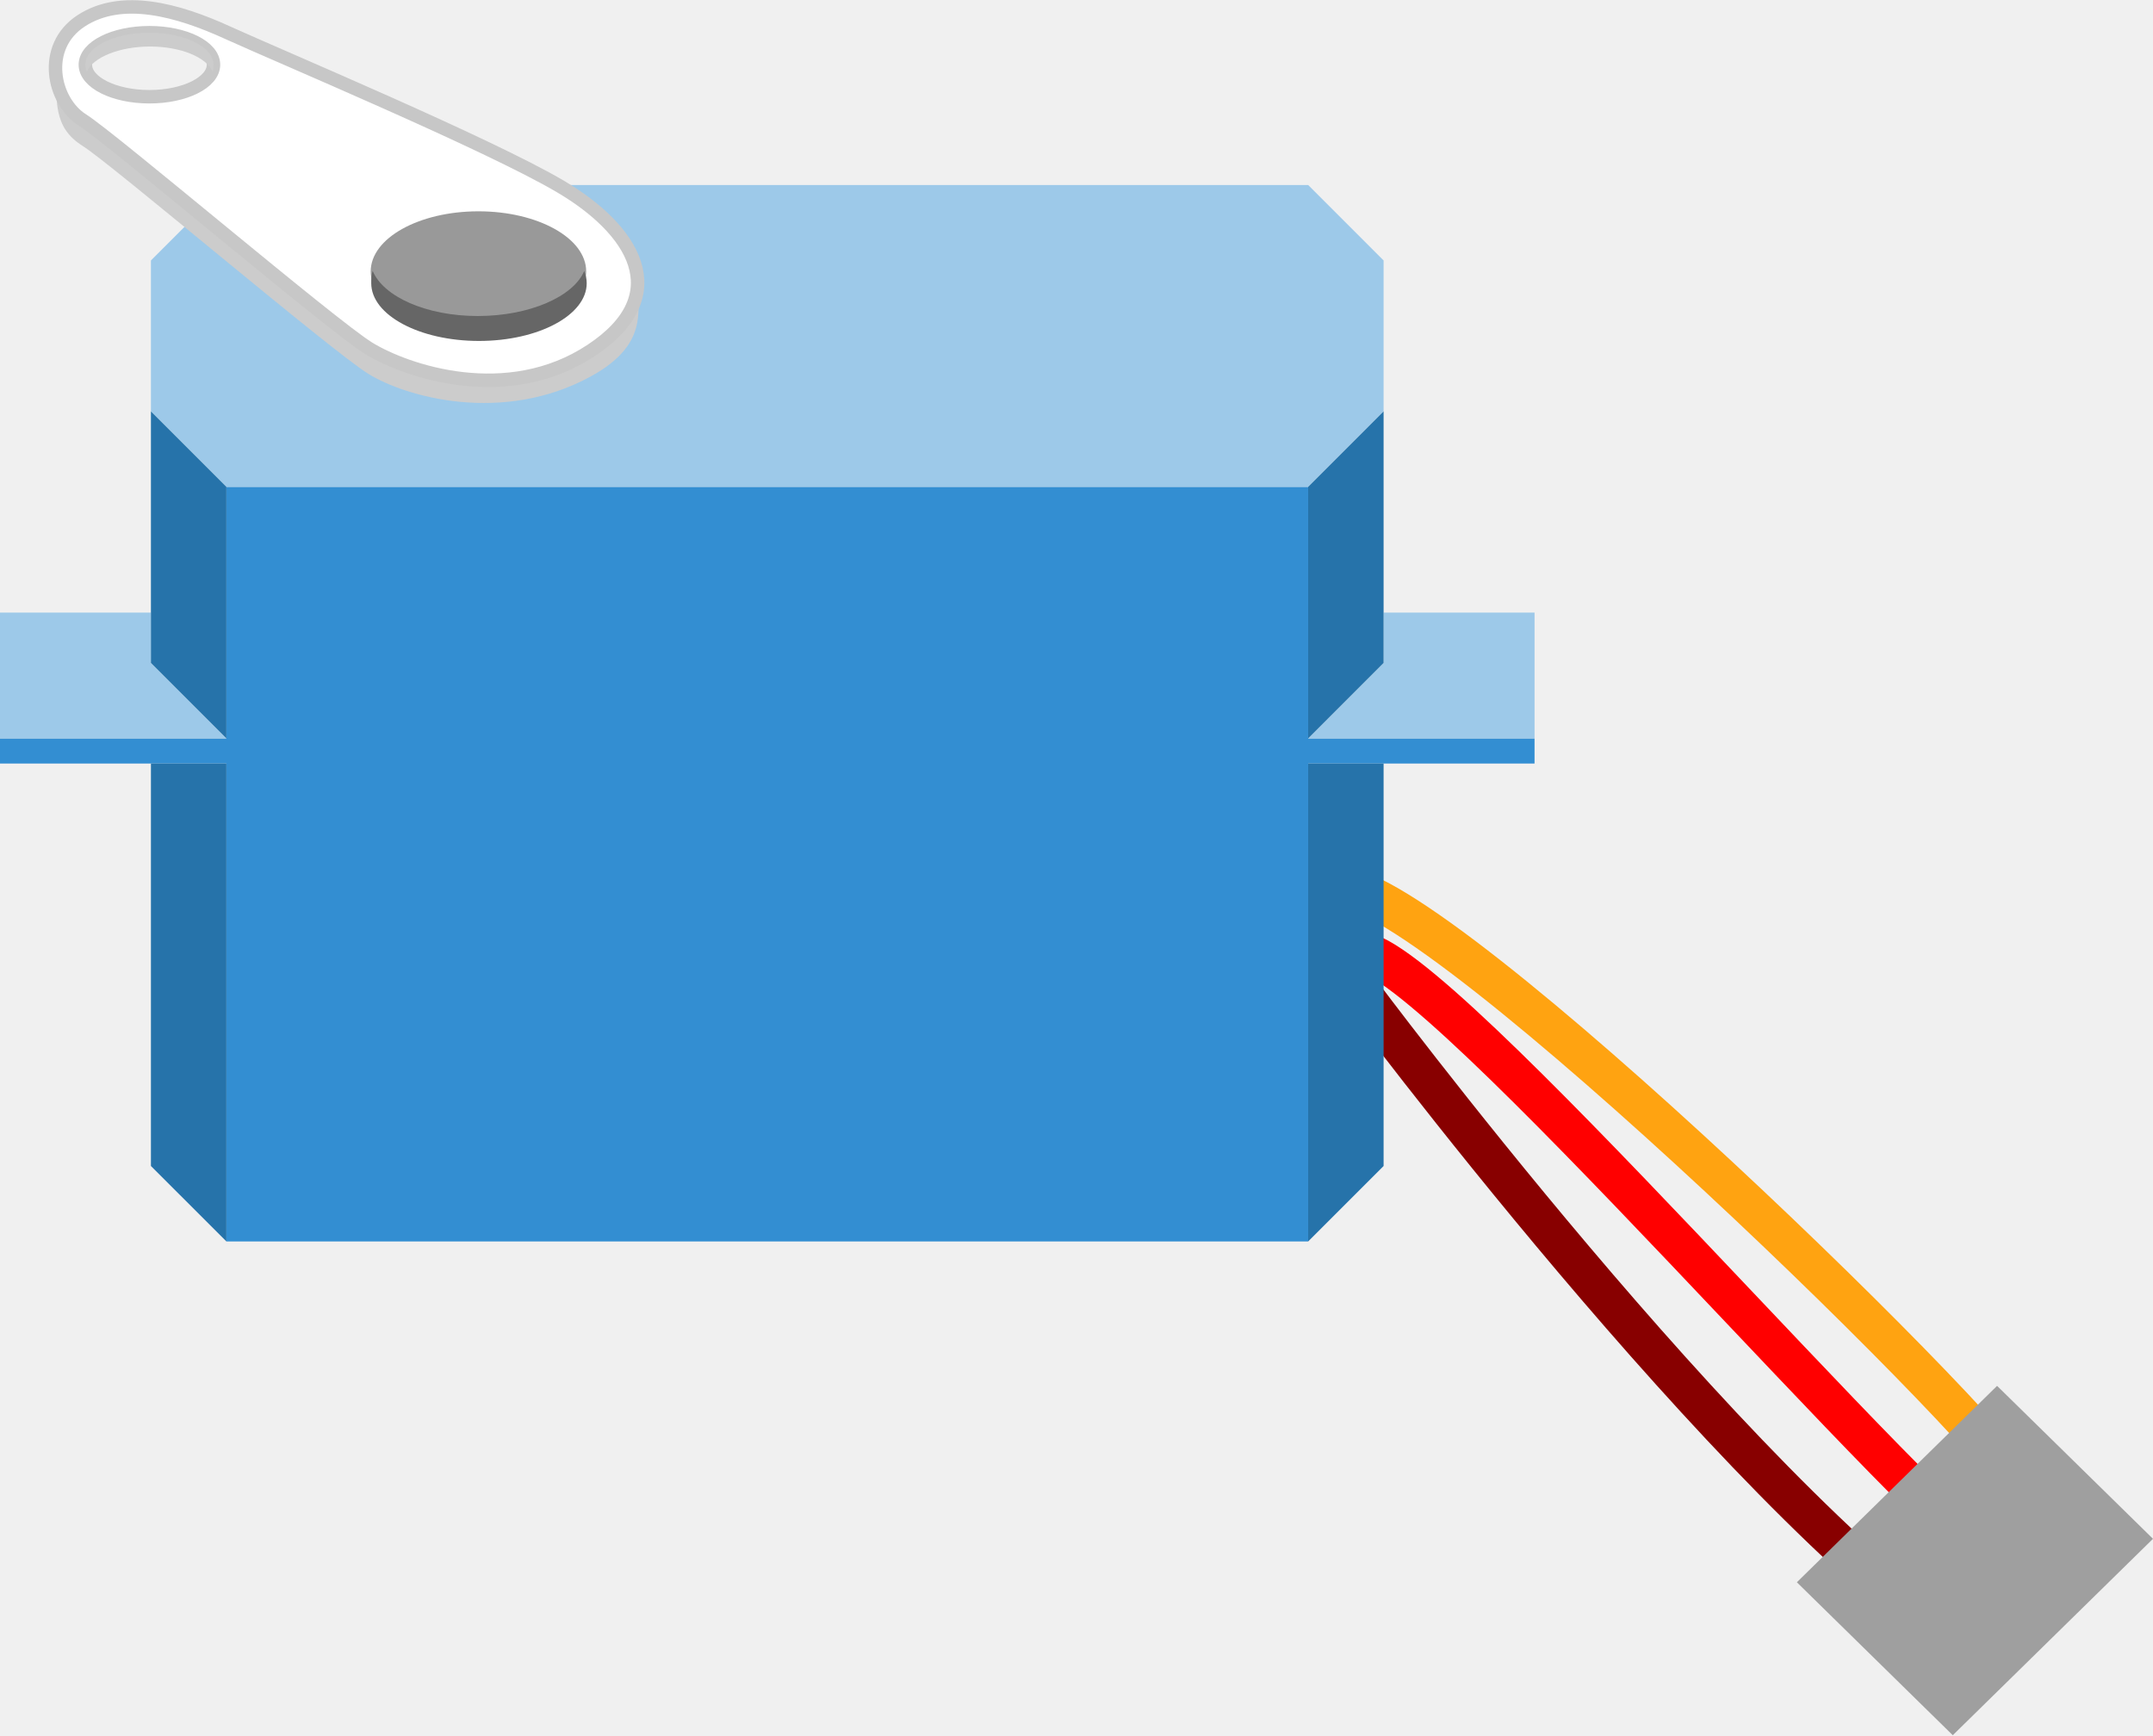
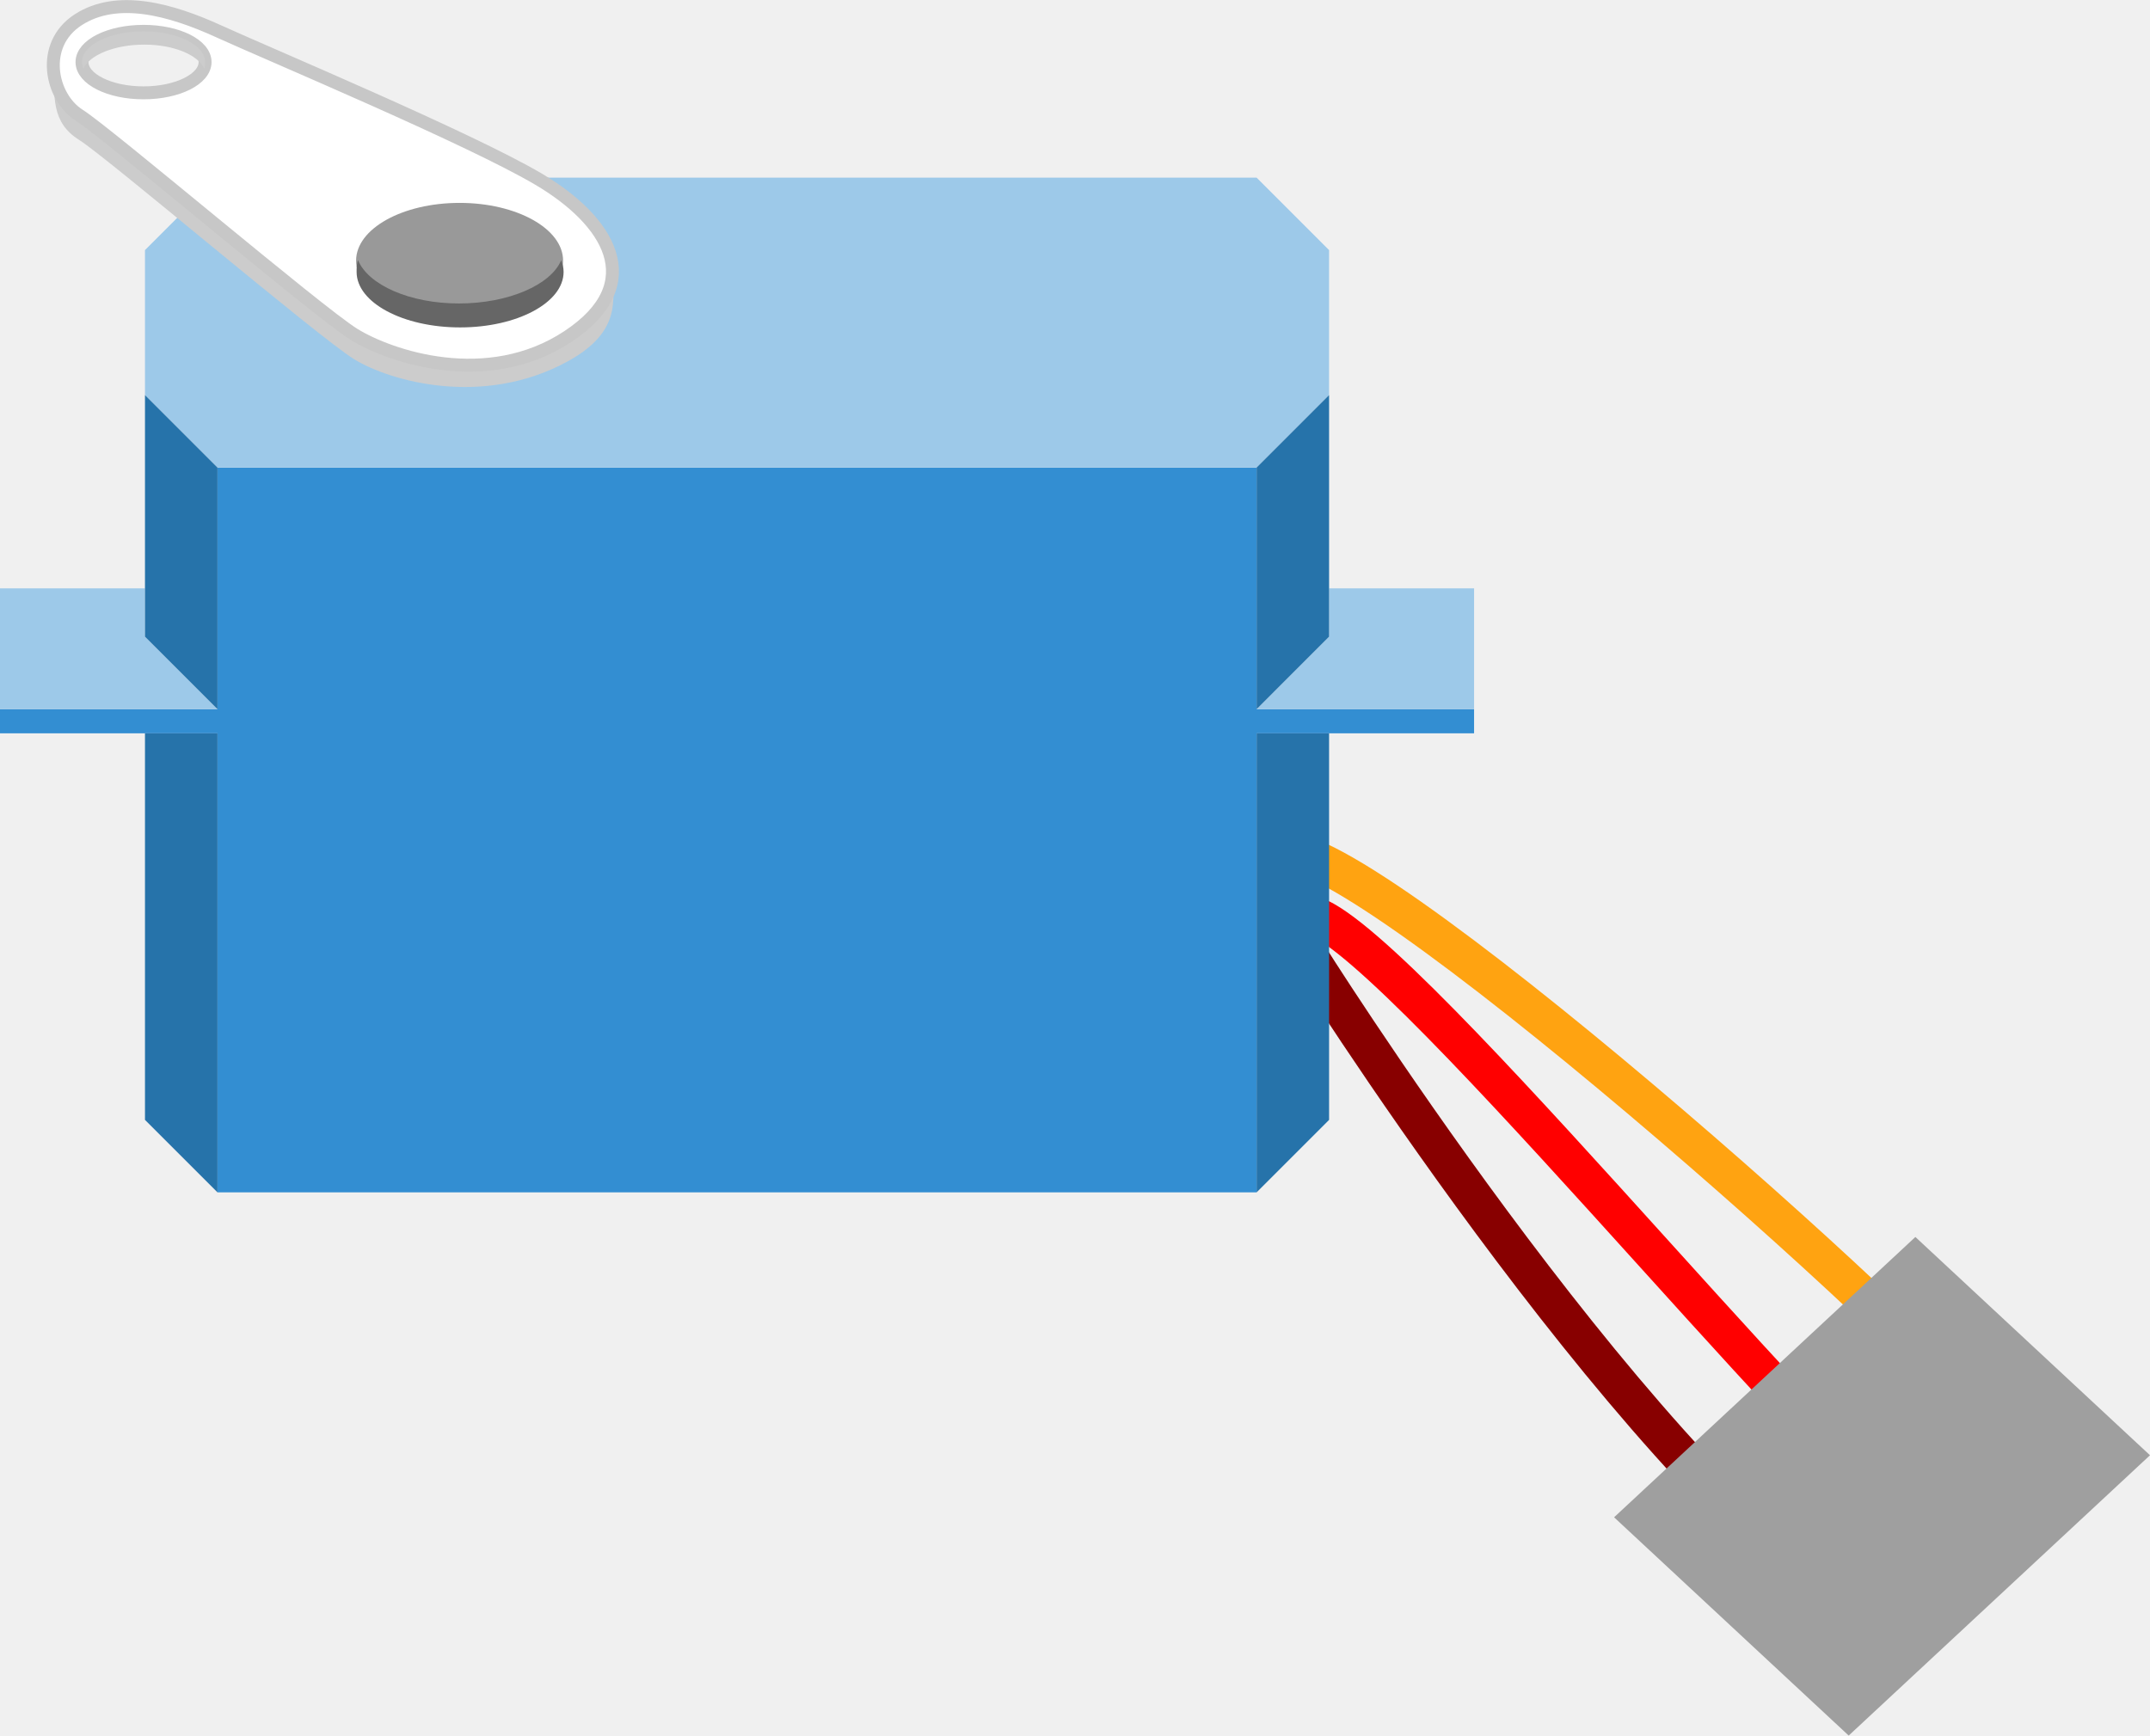
- <svg xmlns="http://www.w3.org/2000/svg" version="1.1" x="0" y="0" width="1.599in" height="1.289in" viewBox="0 0 159.911 128.88" id="svg2">
+ <svg xmlns="http://www.w3.org/2000/svg" version="1.1" x="0" y="0" width="1.662in" height="1.342in" viewBox="0 0 166.238 134.213" id="svg2">
  <defs id="defs38" />
-   <rect style="fill:none" height="1" width="1" y="73.519" x="100.897" id="connector0pin" />
-   <rect style="fill:none" height="1" width="1" y="70.696" x="101.006" id="connector1pin" />
-   <rect style="fill:none" height="1" width="1" y="67.913" x="100.897" id="connector2pin" />
-   <path style="fill:none;stroke:#880000;stroke-width:3;stroke-opacity:1" d="m 100.897,73.519 c 0,0 27.504,36.988 45.483,49.277" id="path7" />
-   <path style="fill:none;stroke:#ff0000;stroke-width:3" d="m 101.006,70.696 c 5.604,0 42.619,43.595 48.019,45.866" id="path9" />
-   <path style="fill:none;stroke:#ffa311;stroke-width:3;stroke-opacity:1" d="m 99.454,65.852 c 7.475,0 50.576,42.216 51.076,45.328" id="path11" />
-   <polygon style="fill:#338ed2;fill-opacity:1" points="114.532,9.302 114.532,11.169 97.717,11.169 97.717,46.669 17.372,46.669 17.372,11.169 0.556,11.169 0.556,9.302 17.372,9.302 17.372,-9.384 97.717,-9.384 97.717,9.302 " id="polygon13" transform="translate(-0.5560042,45.53268)" />
-   <polygon points="17.372,11.169 17.372,46.669 11.766,41.065 11.766,11.169 " id="polygon15" transform="translate(-0.5560042,45.53268)" style="fill:#2673aa;fill-opacity:1" />
-   <polygon style="fill:#9dc9e9;fill-opacity:1" points="17.372,9.302 0.556,9.302 0.556,-0.042 11.766,-0.042 11.766,3.695 " id="polygon17" transform="translate(-0.5560042,45.53268)" />
-   <polygon style="fill:#9dc9e9;fill-opacity:1" points="103.321,-26.2 103.321,-14.989 97.717,-9.384 17.372,-9.384 11.766,-14.989 11.766,-26.2 17.372,-31.805 97.717,-31.805 " id="polygon19" transform="translate(-0.5560042,45.53268)" />
-   <polygon style="fill:#2673aa;fill-opacity:1" points="97.717,11.169 97.717,46.669 103.321,41.065 103.321,11.169 " id="polygon21" transform="translate(-0.5560042,45.53268)" />
-   <polygon style="fill:#9dc9e9;fill-opacity:1" points="97.717,9.302 114.533,9.302 114.533,-0.042 103.321,-0.042 103.321,3.695 " id="polygon23" transform="translate(-0.5560042,45.53268)" />
-   <polygon points="17.372,-9.384 17.372,9.302 11.766,3.695 11.766,-14.989 " id="polygon25" transform="translate(-0.5560042,45.53268)" style="fill:#2673aa;fill-opacity:1" />
-   <polygon style="fill:#2673aa;fill-opacity:1" points="97.717,-9.384 97.717,9.302 103.321,3.695 103.321,-14.989 " id="polygon27" transform="translate(-0.5560042,45.53268)" />
-   <path style="fill:#cccccc" d="m 43.915,27.927 c -6.562,3.61 -13.786,1.541 -16.543,-0.162 -2.758,-1.703 -19.059,-15.57 -21.247,-16.949 -2.19,-1.379 -1.947,-3.32 -1.947,-6.131 0,-3.577 1.784,2.676 5.516,4.379 3.729,1.703 37.683,5.893 37.683,12.11 -0.002,1.892 0.755,4.433 -3.462,6.753 z" id="path29" />
-   <path style="fill:#ffffff;stroke:#c7c7c7;stroke-opacity:1" d="m 43.915,26.013 c -6.244,4.136 -13.786,1.541 -16.543,-0.163 -2.758,-1.703 -19.059,-15.57 -21.247,-16.949 -2.19,-1.378 -3.082,-5.433 -0.081,-7.379 3,-1.946 7.136,-0.812 10.866,0.892 3.73,1.703 19.383,8.271 24.734,11.435 5.353,3.162 8.517,8.028 2.271,12.164 z m -32.817,-18.842 c 2.628,0 4.759,-1.065 4.759,-2.379 0,-1.314 -2.131,-2.378 -4.759,-2.378 -2.628,0 -4.758,1.064 -4.758,2.378 0,1.314 2.13,2.379 4.758,2.379 z" id="path31" />
-   <g id="g33" transform="translate(-0.5560042,45.53268)">
-     <path style="fill:#cccccc" d="m 16.35,-40.229 c -0.472,-1.065 -2.369,-1.862 -4.643,-1.862 -2.272,0 -4.231,0.796 -4.703,1.861 l 0.004,10e-4 c -0.072,-0.165 -0.112,-0.335 -0.112,-0.511 0,-1.314 2.13,-2.378 4.758,-2.378 2.628,0 4.759,1.064 4.759,2.378 0,0.176 0,0.356 -0.072,0.521 l 0.009,-0.01 z" id="path35" />
+   <g id="g4301">
+     <rect id="connector0pin" x="100.897" y="73.519" width="1" height="1" style="fill:none" />
+     <rect id="connector1pin" x="101.006" y="70.696" width="1" height="1" style="fill:none" />
+     <rect id="connector2pin" x="100.897" y="67.913" width="1" height="1" style="fill:none" />
+     <path id="path7" d="m 100.897,73.519 c 0,0 24.395,38.931 42.374,51.22" style="fill:none;stroke:#880000;stroke-width:3;stroke-opacity:1" />
+     <path id="path9" d="m 101.006,70.696 c 5.604,0 40.676,43.595 46.076,45.866" style="fill:none;stroke:#ff0000;stroke-width:3" />
+     <path id="path11" d="m 99.455,65.852 c 7.475,0 53.684,41.439 54.184,44.551" style="fill:none;stroke:#ffa311;stroke-width:3;stroke-opacity:1" />
+     <polygon transform="translate(-0.5560021,45.53268)" id="polygon13" points="17.372,9.302 17.372,-9.384 97.717,-9.384 97.717,9.302 114.532,9.302 114.532,11.169 97.717,11.169 97.717,46.669 17.372,46.669 17.372,11.169 0.556,11.169 0.556,9.302 " style="fill:#338ed2;fill-opacity:1" />
+     <polygon style="fill:#2673aa;fill-opacity:1" transform="translate(-0.5560021,45.53268)" id="polygon15" points="17.372,11.169 17.372,46.669 11.766,41.065 11.766,11.169 " />
+     <polygon transform="translate(-0.5560021,45.53268)" id="polygon17" points="11.766,-0.042 11.766,3.695 17.372,9.302 0.556,9.302 0.556,-0.042 " style="fill:#9dc9e9;fill-opacity:1" />
+     <polygon transform="translate(-0.5560021,45.53268)" id="polygon19" points="103.321,-26.2 103.321,-14.989 97.717,-9.384 17.372,-9.384 11.766,-14.989 11.766,-26.2 17.372,-31.805 97.717,-31.805 " style="fill:#9dc9e9;fill-opacity:1" />
+     <polygon transform="translate(-0.5560021,45.53268)" id="polygon21" points="97.717,11.169 97.717,46.669 103.321,41.065 103.321,11.169 " style="fill:#2673aa;fill-opacity:1" />
+     <polygon transform="translate(-0.5560021,45.53268)" id="polygon23" points="103.321,-0.042 103.321,3.695 97.717,9.302 114.533,9.302 114.533,-0.042 " style="fill:#9dc9e9;fill-opacity:1" />
+     <polygon style="fill:#2673aa;fill-opacity:1" transform="translate(-0.5560021,45.53268)" id="polygon25" points="17.372,-9.384 17.372,9.302 11.766,3.695 11.766,-14.989 " />
+     <polygon transform="translate(-0.5560021,45.53268)" id="polygon27" points="97.717,-9.384 97.717,9.302 103.321,3.695 103.321,-14.989 " style="fill:#2673aa;fill-opacity:1" />
+     <path id="path29" d="m 43.915,27.927 c -6.562,3.61 -13.786,1.541 -16.543,-0.162 -2.758,-1.703 -19.059,-15.57 -21.247,-16.949 -2.19,-1.379 -1.947,-3.32 -1.947,-6.131 0,-3.577 1.784,2.676 5.516,4.379 3.729,1.703 37.683,5.893 37.683,12.11 -0.002,1.892 0.755,4.433 -3.462,6.753 z" style="fill:#cccccc" />
+     <path id="path31" d="m 43.915,26.013 c -6.244,4.136 -13.786,1.541 -16.543,-0.163 -2.758,-1.703 -19.059,-15.57 -21.247,-16.949 -2.19,-1.378 -3.082,-5.433 -0.081,-7.379 3,-1.946 7.136,-0.812 10.866,0.892 3.73,1.703 19.383,8.271 24.734,11.435 5.353,3.162 8.517,8.028 2.271,12.164 z m -32.817,-18.842 c 2.628,0 4.759,-1.065 4.759,-2.379 0,-1.314 -2.131,-2.378 -4.759,-2.378 -2.628,0 -4.758,1.064 -4.758,2.378 0,1.314 2.13,2.379 4.758,2.379 z" style="fill:#ffffff;stroke:#c7c7c7;stroke-opacity:1" />
+     <g transform="translate(-0.5560021,45.53268)" id="g33">
+       <path id="path35" d="m 16.35,-40.229 c -0.472,-1.065 -2.369,-1.862 -4.643,-1.862 -2.272,0 -4.231,0.796 -4.703,1.861 l 0.004,10e-4 c -0.072,-0.165 -0.112,-0.335 -0.112,-0.511 0,-1.314 2.13,-2.378 4.758,-2.378 2.628,0 4.759,1.064 4.759,2.378 0,0.176 0,0.356 -0.072,0.521 l 0.009,-0.01 z" style="fill:#cccccc" />
+     </g>
+     <g transform="translate(-0.5560021,45.53268)" id="g37">
+       <ellipse id="ellipse39" cx="36.092" cy="-25.386" rx="8.002" ry="4.465" style="fill:#999999" />
+       <g id="g41">
+         <path id="path43" d="m 28.234,-25.429 c 0.794,1.919 3.985,3.356 7.807,3.356 3.822,0 7.116,-1.436 7.912,-3.356 l -0.008,0 c 0.121,0.296 0.188,0.604 0.188,0.92 0,2.368 -3.582,4.288 -8.002,4.288 -4.42,0 -8.002,-1.92 -8.002,-4.288 0,-0.316 -0.001,-0.642 0.12,-0.938 l -0.015,0.018 z" style="fill:#666666" />
+       </g>
+     </g>
+     <rect transform="matrix(-0.7320732,0.681226,-0.7320732,-0.681226,0,0)" y="-192.989" x="-27.796" height="18.487" width="25.529" id="rect4199" style="color:#000000;clip-rule:nonzero;display:inline;overflow:visible;visibility:visible;opacity:1;isolation:auto;mix-blend-mode:normal;color-interpolation:sRGB;color-interpolation-filters:linearRGB;solid-color:#000000;solid-opacity:1;fill:#9f9f9f;fill-opacity:1;fill-rule:nonzero;stroke:#9f9f9f;stroke-width:6.293;stroke-linecap:butt;stroke-linejoin:miter;stroke-miterlimit:4;stroke-dasharray:none;stroke-dashoffset:0;stroke-opacity:1;color-rendering:auto;image-rendering:auto;shape-rendering:auto;text-rendering:auto;enable-background:accumulate" />
  </g>
-   <g id="g37" transform="translate(-0.5560042,45.53268)">
-     <ellipse style="fill:#999999" ry="4.465" rx="8.002" cy="-25.386" cx="36.092" id="ellipse39" />
-     <g id="g41">
-       <path style="fill:#666666" d="m 28.234,-25.429 c 0.794,1.919 3.985,3.356 7.807,3.356 3.822,0 7.116,-1.436 7.912,-3.356 l -0.008,0 c 0.121,0.296 0.188,0.604 0.188,0.92 0,2.368 -3.582,4.288 -8.002,4.288 -4.42,0 -8.002,-1.92 -8.002,-4.288 0,-0.316 -0.001,-0.642 0.12,-0.938 l -0.015,0.018 z" id="path43" />
-     </g>
-   </g>
-   <rect style="color:#000000;clip-rule:nonzero;display:inline;overflow:visible;visibility:visible;opacity:1;isolation:auto;mix-blend-mode:normal;color-interpolation:sRGB;color-interpolation-filters:linearRGB;solid-color:#000000;solid-opacity:1;fill:#9f9f9f;fill-opacity:1;fill-rule:nonzero;stroke:#9f9f9f;stroke-width:4.12;stroke-linecap:butt;stroke-linejoin:miter;stroke-miterlimit:4;stroke-dasharray:none;stroke-dashoffset:0;stroke-opacity:1;color-rendering:auto;image-rendering:auto;shape-rendering:auto;text-rendering:auto;enable-background:accumulate" id="rect4199" width="16.713" height="12.103" x="-28.354" y="-191.548" transform="matrix(-0.7138168,0.7003325,-0.7138168,-0.7003325,0,0)" />
</svg>
